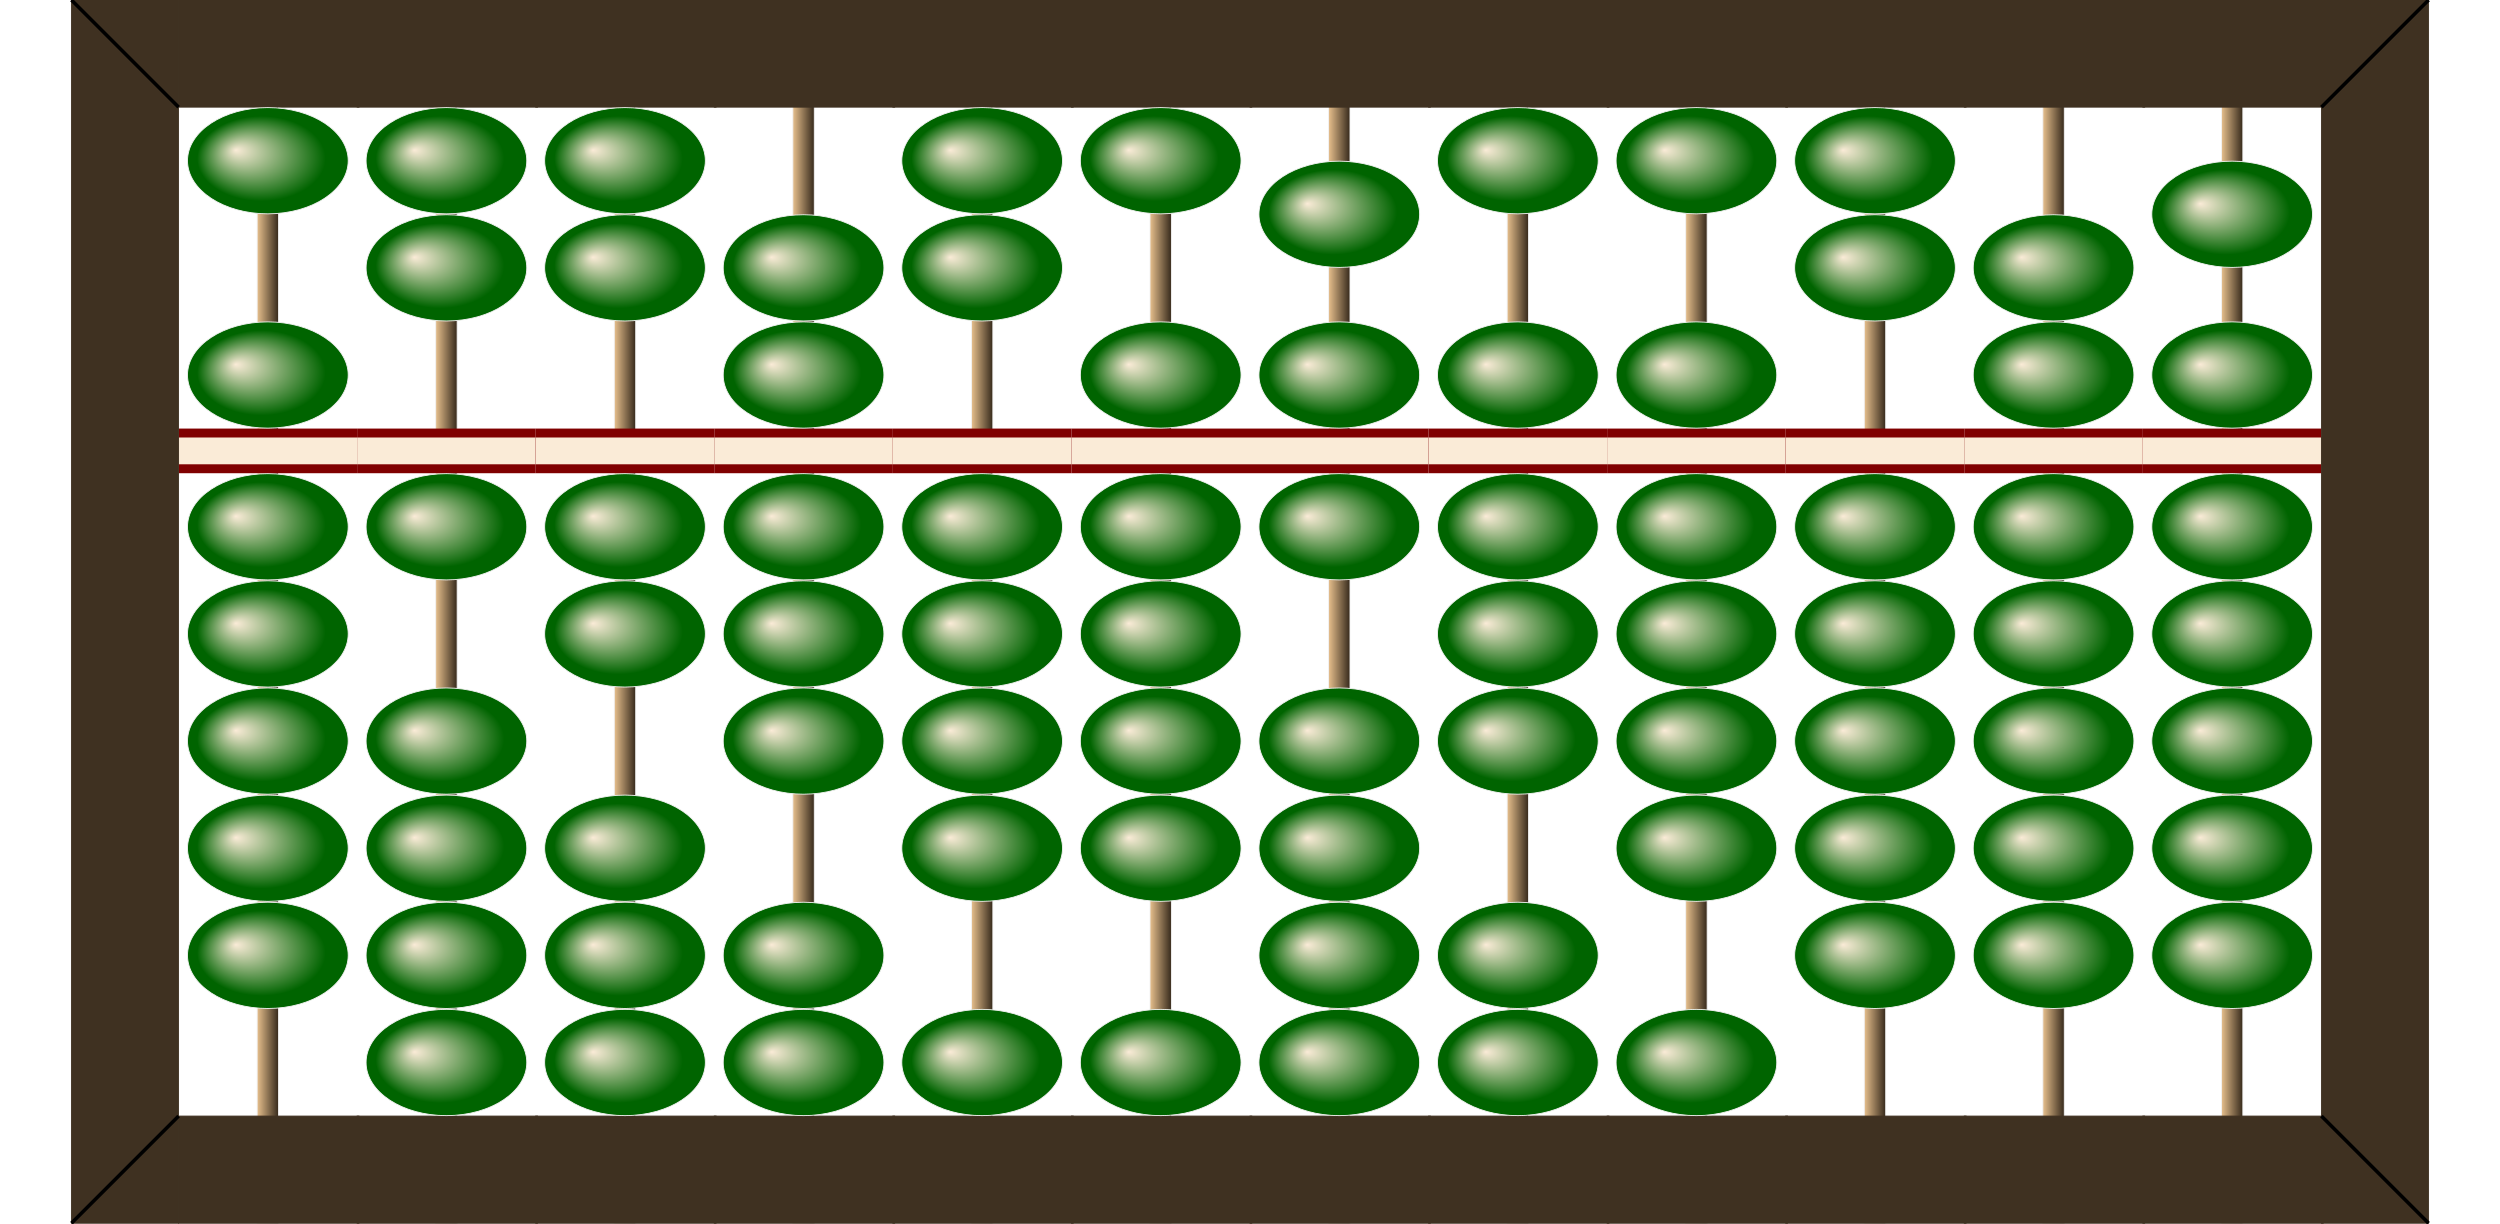
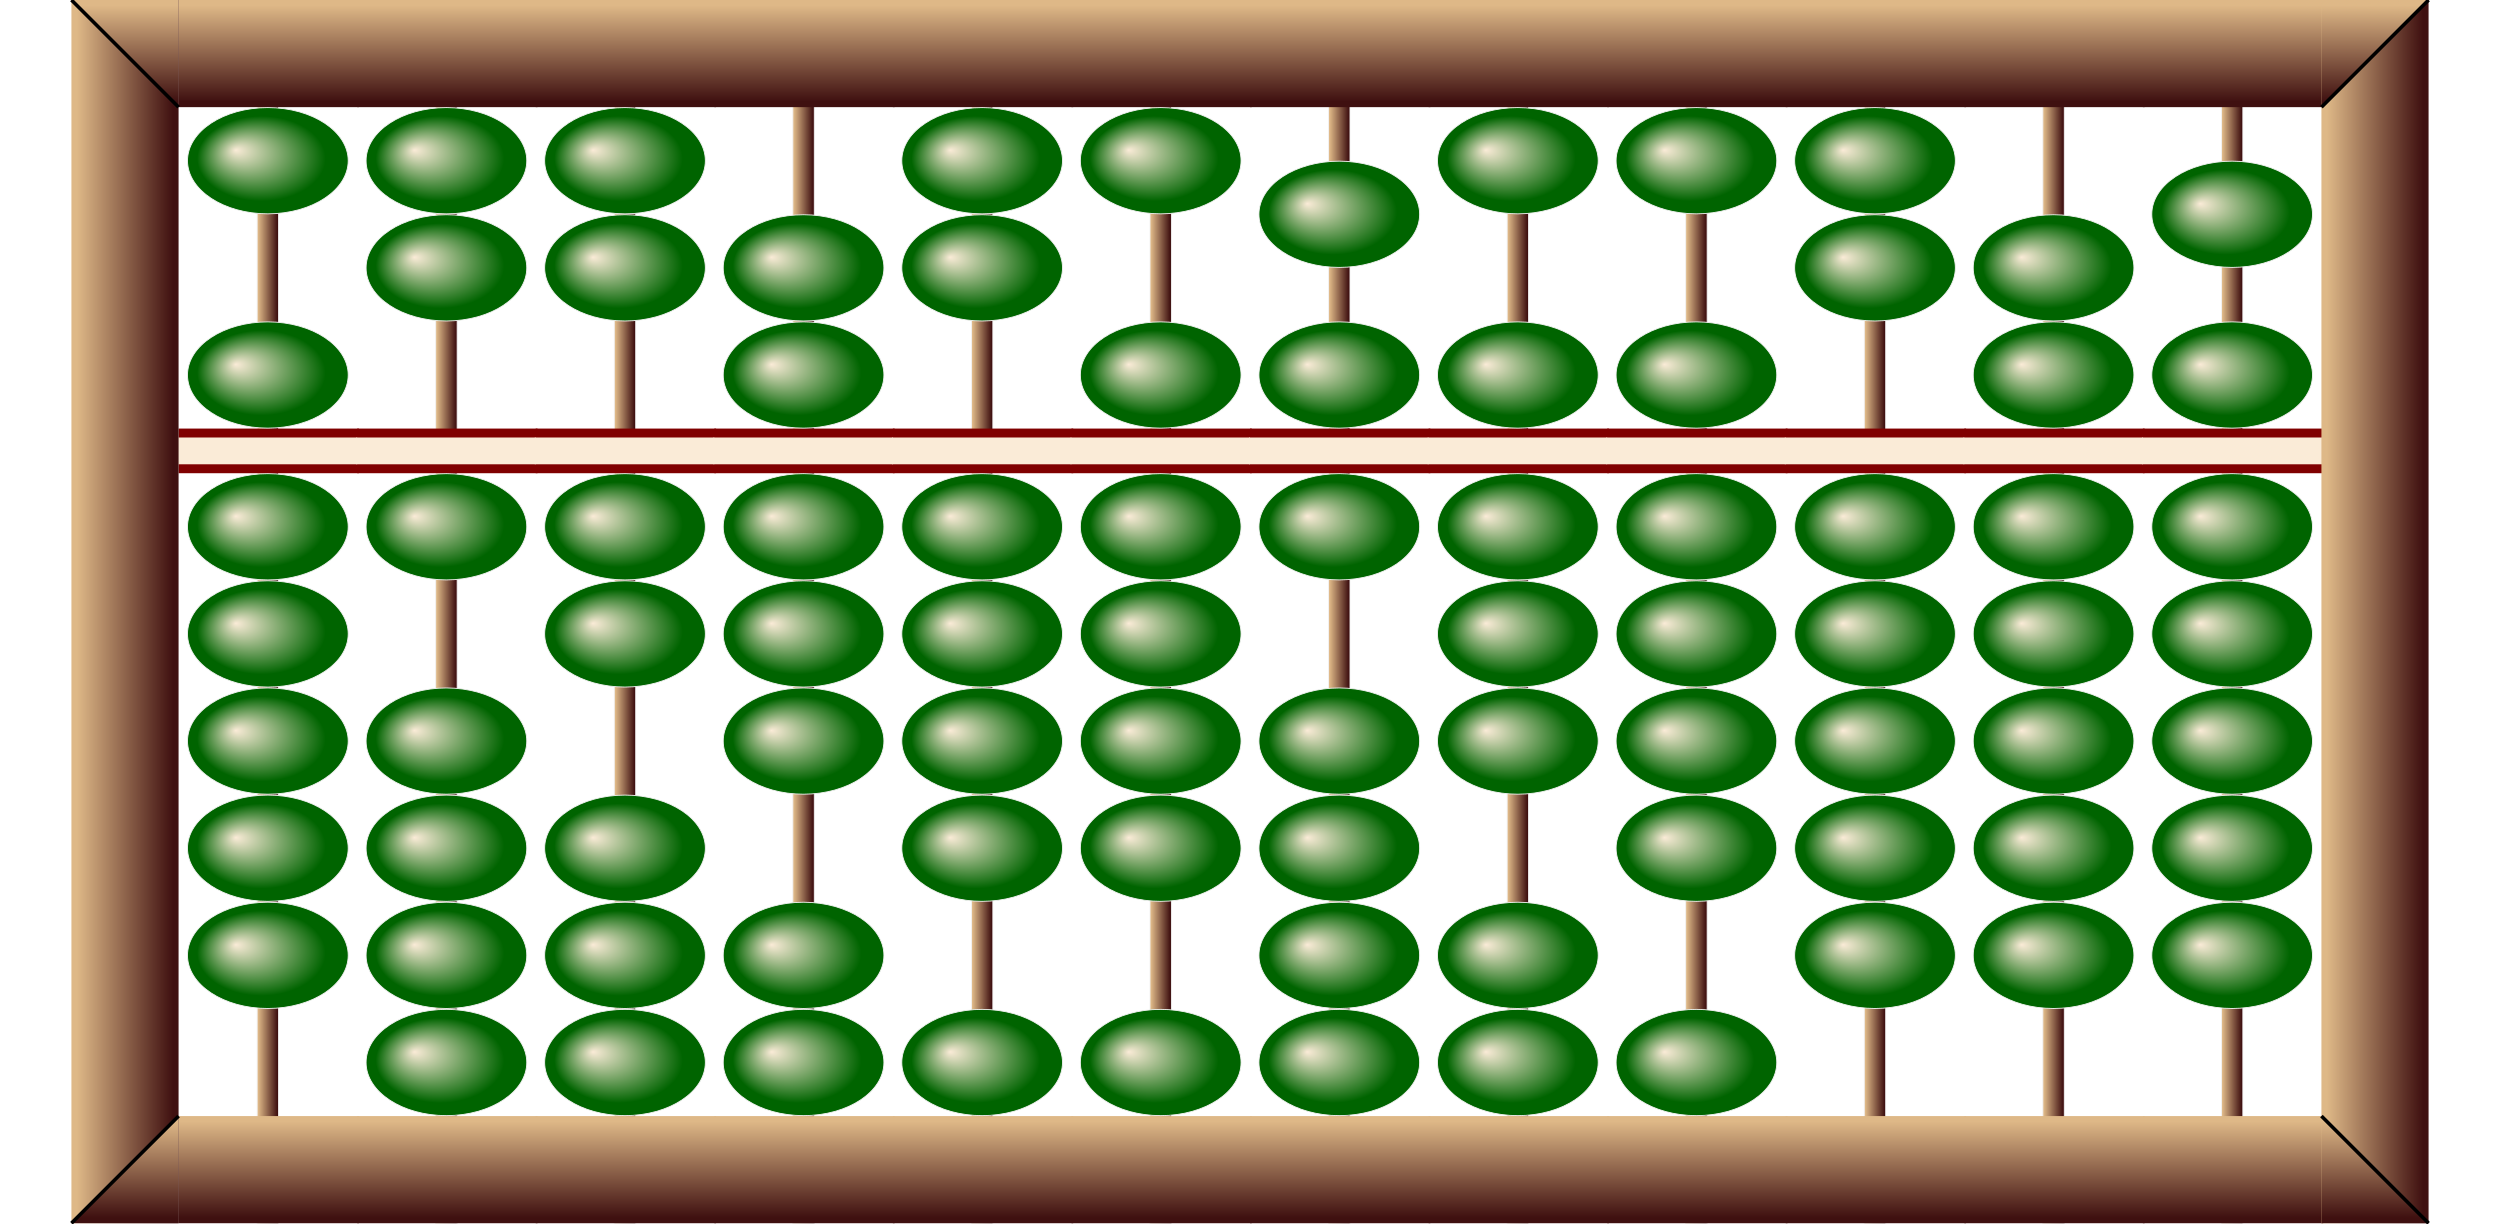
<svg xmlns="http://www.w3.org/2000/svg" x="0px" y="0px" width="700.0px" height="342.5px" viewBox="0 0 2800 1370">
  <defs>
    <radialGradient id="grad1" cx="50%" cy="50%" r="50%" fx="30%" fy="40%">
      <stop offset="0%" stop-color="antiquewhite" />
      <stop offset="80%" stop-color="Darkgreen" />
    </radialGradient>
    <linearGradient id="rodgrad">
      <stop offset="5%" stop-color="BurlyWood" />
-       <stop offset="95%" stop-color="#3f3121" />
+       <stop offset="95%" stop-color="#3f1010" />
+     </linearGradient>
+     <linearGradient id="rodgrad2" gradientTransform="rotate(90)">
+       <stop offset="5%" stop-color="BurlyWood" />
+       <stop offset="95%" stop-color="#3f1010" />
+     </linearGradient>
+     <linearGradient id="jap1">
+       <stop offset="5%" stop-color="BurlyWood" />
+       <stop offset="95%" stop-color="#3f0010" />
+     </linearGradient>
+     <linearGradient id="jap2">
+       <stop offset="5%" stop-color="#250000" />
+       <stop offset="95%" stop-color="Peru" />
    </linearGradient>
    <g id="bead">
-       <polygon fill="#bb7748" stroke="#F2F2F2" points="80,0 5,60 195,60 119,0" />
-       <polygon fill="#854c24" stroke="#F2F2F2" points="119,120 195,60 5,60 80,120" />
+       <polygon fill="url(#jap1)" stroke="#F2F2F2" points="80,0 5,60 195,60 119,0" />
+       <polygon fill="url(#jap2)" stroke="#F2F2F2" points="119,120 195,60 5,60 80,120" />
    </g>
    <g id="bead2">
      <ellipse cx="100" cy="60" rx="90" ry="59.5" fill="url(#grad1)" stroke="#F2F2F2" />
    </g>
    <g id="frame">
-       <rect y="0" fill="#3f3121" stroke="#3f3121" width="202" height="120" />
+       <rect y="0" fill="url(#rodgrad2)" width="202" height="120" />
    </g>
    <g id="bar">
-       <rect x="0" y="0" width="200" height="50" fill="Maroon" />
-       <rect y="10" fill="AntiqueWhite" width="200" height="30" />
+       <rect x="0" y="0" width="202" height="50" fill="Maroon" />
+       <rect x="-1" y="10" fill="AntiqueWhite" width="202" height="30" />
    </g>
    <g id="bardot">
      <use href="#bar" />
      <circle cx="100" cy="25" r="12" stroke="black" stroke-width="3" fill="green" />
    </g>
  </defs>
  <rect x="288" y="0.5" fill="url(#rodgrad)" stroke="#F2F2F2" width="24" height="1370" />
  <use href="#frame" x="200" y="0" />
  <use href="#frame" x="200" y="1250" />
  <use href="#bar" x="200" y="480" />
  <use href="#bead2" x="200" y="120" />
  <use href="#bead2" x="200" y="360" />
  <use href="#bead2" x="200" y="530" />
  <use href="#bead2" x="200" y="650" />
  <use href="#bead2" x="200" y="770" />
  <use href="#bead2" x="200" y="890" />
  <use href="#bead2" x="200" y="1010" />
  <rect x="488" y="0.5" fill="url(#rodgrad)" stroke="#F2F2F2" width="24" height="1370" />
  <use href="#frame" x="400" y="0" />
  <use href="#frame" x="400" y="1250" />
  <use href="#bar" x="400" y="480" />
  <use href="#bead2" x="400" y="120" />
  <use href="#bead2" x="400" y="240" />
  <use href="#bead2" x="400" y="530" />
  <use href="#bead2" x="400" y="770" />
  <use href="#bead2" x="400" y="890" />
  <use href="#bead2" x="400" y="1010" />
  <use href="#bead2" x="400" y="1130" />
  <rect x="688" y="0.5" fill="url(#rodgrad)" stroke="#F2F2F2" width="24" height="1370" />
  <use href="#frame" x="600" y="0" />
  <use href="#frame" x="600" y="1250" />
  <use href="#bar" x="600" y="480" />
  <use href="#bead2" x="600" y="120" />
  <use href="#bead2" x="600" y="240" />
  <use href="#bead2" x="600" y="530" />
  <use href="#bead2" x="600" y="650" />
  <use href="#bead2" x="600" y="890" />
  <use href="#bead2" x="600" y="1010" />
  <use href="#bead2" x="600" y="1130" />
  <rect x="888" y="0.5" fill="url(#rodgrad)" stroke="#F2F2F2" width="24" height="1370" />
  <use href="#frame" x="800" y="0" />
  <use href="#frame" x="800" y="1250" />
  <use href="#bar" x="800" y="480" />
  <use href="#bead2" x="800" y="240" />
  <use href="#bead2" x="800" y="360" />
  <use href="#bead2" x="800" y="530" />
  <use href="#bead2" x="800" y="650" />
  <use href="#bead2" x="800" y="770" />
  <use href="#bead2" x="800" y="1010" />
  <use href="#bead2" x="800" y="1130" />
  <rect x="1088" y="0.5" fill="url(#rodgrad)" stroke="#F2F2F2" width="24" height="1370" />
  <use href="#frame" x="1000" y="0" />
  <use href="#frame" x="1000" y="1250" />
  <use href="#bar" x="1000" y="480" />
  <use href="#bead2" x="1000" y="120" />
  <use href="#bead2" x="1000" y="240" />
  <use href="#bead2" x="1000" y="530" />
  <use href="#bead2" x="1000" y="650" />
  <use href="#bead2" x="1000" y="770" />
  <use href="#bead2" x="1000" y="890" />
  <use href="#bead2" x="1000" y="1130" />
  <rect x="1288" y="0.5" fill="url(#rodgrad)" stroke="#F2F2F2" width="24" height="1370" />
  <use href="#frame" x="1200" y="0" />
  <use href="#frame" x="1200" y="1250" />
  <use href="#bar" x="1200" y="480" />
  <use href="#bead2" x="1200" y="120" />
  <use href="#bead2" x="1200" y="360" />
  <use href="#bead2" x="1200" y="530" />
  <use href="#bead2" x="1200" y="650" />
  <use href="#bead2" x="1200" y="770" />
  <use href="#bead2" x="1200" y="890" />
  <use href="#bead2" x="1200" y="1130" />
  <rect x="1488" y="0.5" fill="url(#rodgrad)" stroke="#F2F2F2" width="24" height="1370" />
  <use href="#frame" x="1400" y="0" />
  <use href="#frame" x="1400" y="1250" />
  <use href="#bar" x="1400" y="480" />
  <use href="#bead2" x="1400" y="180" />
  <use href="#bead2" x="1400" y="360" />
  <use href="#bead2" x="1400" y="530" />
  <use href="#bead2" x="1400" y="770" />
  <use href="#bead2" x="1400" y="890" />
  <use href="#bead2" x="1400" y="1010" />
  <use href="#bead2" x="1400" y="1130" />
  <rect x="1688" y="0.5" fill="url(#rodgrad)" stroke="#F2F2F2" width="24" height="1370" />
  <use href="#frame" x="1600" y="0" />
  <use href="#frame" x="1600" y="1250" />
  <use href="#bar" x="1600" y="480" />
  <use href="#bead2" x="1600" y="120" />
  <use href="#bead2" x="1600" y="360" />
  <use href="#bead2" x="1600" y="530" />
  <use href="#bead2" x="1600" y="650" />
  <use href="#bead2" x="1600" y="770" />
  <use href="#bead2" x="1600" y="1010" />
  <use href="#bead2" x="1600" y="1130" />
  <rect x="1888" y="0.5" fill="url(#rodgrad)" stroke="#F2F2F2" width="24" height="1370" />
  <use href="#frame" x="1800" y="0" />
  <use href="#frame" x="1800" y="1250" />
  <use href="#bar" x="1800" y="480" />
  <use href="#bead2" x="1800" y="120" />
  <use href="#bead2" x="1800" y="360" />
  <use href="#bead2" x="1800" y="530" />
  <use href="#bead2" x="1800" y="650" />
  <use href="#bead2" x="1800" y="770" />
  <use href="#bead2" x="1800" y="890" />
  <use href="#bead2" x="1800" y="1130" />
  <rect x="2088" y="0.5" fill="url(#rodgrad)" stroke="#F2F2F2" width="24" height="1370" />
  <use href="#frame" x="2000" y="0" />
  <use href="#frame" x="2000" y="1250" />
  <use href="#bar" x="2000" y="480" />
  <use href="#bead2" x="2000" y="120" />
  <use href="#bead2" x="2000" y="240" />
  <use href="#bead2" x="2000" y="530" />
  <use href="#bead2" x="2000" y="650" />
  <use href="#bead2" x="2000" y="770" />
  <use href="#bead2" x="2000" y="890" />
  <use href="#bead2" x="2000" y="1010" />
  <rect x="2288" y="0.5" fill="url(#rodgrad)" stroke="#F2F2F2" width="24" height="1370" />
  <use href="#frame" x="2200" y="0" />
  <use href="#frame" x="2200" y="1250" />
  <use href="#bar" x="2200" y="480" />
  <use href="#bead2" x="2200" y="240" />
  <use href="#bead2" x="2200" y="360" />
  <use href="#bead2" x="2200" y="530" />
  <use href="#bead2" x="2200" y="650" />
  <use href="#bead2" x="2200" y="770" />
  <use href="#bead2" x="2200" y="890" />
  <use href="#bead2" x="2200" y="1010" />
  <rect x="2488" y="0.5" fill="url(#rodgrad)" stroke="#F2F2F2" width="24" height="1370" />
  <use href="#frame" x="2400" y="0" />
  <use href="#frame" x="2400" y="1250" />
  <use href="#bar" x="2400" y="480" />
  <use href="#bead2" x="2400" y="180" />
  <use href="#bead2" x="2400" y="360" />
  <use href="#bead2" x="2400" y="530" />
  <use href="#bead2" x="2400" y="650" />
  <use href="#bead2" x="2400" y="770" />
  <use href="#bead2" x="2400" y="890" />
  <use href="#bead2" x="2400" y="1010" />
-   <rect x="80" y="0" fill="#3f3121" stroke="#3f3121" width="120" height="1370" />
+   <rect x="80" y="0" fill="url(#rodgrad)" width="120" height="1370" />
+   <polygon fill="url(#rodgrad2)" points="80,0 200,120 200,0" />
  <line x1="80" y1="0" x2="200" y2="120" stroke="black" stroke-width="4" />
+   <polygon fill="url(#rodgrad2)" points="80,1370      200,1250 200,1370" />
  <line x1="80" y1="1370" x2="200" y2="1250" stroke="black" stroke-width="4" />
-   <rect x="2600" y="0" fill="#3f3121" stroke="#3f3121" width="120" height="1370" />
+   <rect x="2600" y="0" fill="url(#rodgrad)" width="120" height="1370" />
+   <polygon fill="url(#rodgrad2)" points="2600,120      2720,0 2600,0" />
  <line x1="2600" y1="120" x2="2720" y2="0" stroke="black" stroke-width="4" />
+   <polygon fill="url(#rodgrad2)" points="2600,     1250 2720,1370 2600,1370" />
  <line x1="2600" y1="1250" x2="2720" y2="1370" stroke="black" stroke-width="4" />
</svg>
